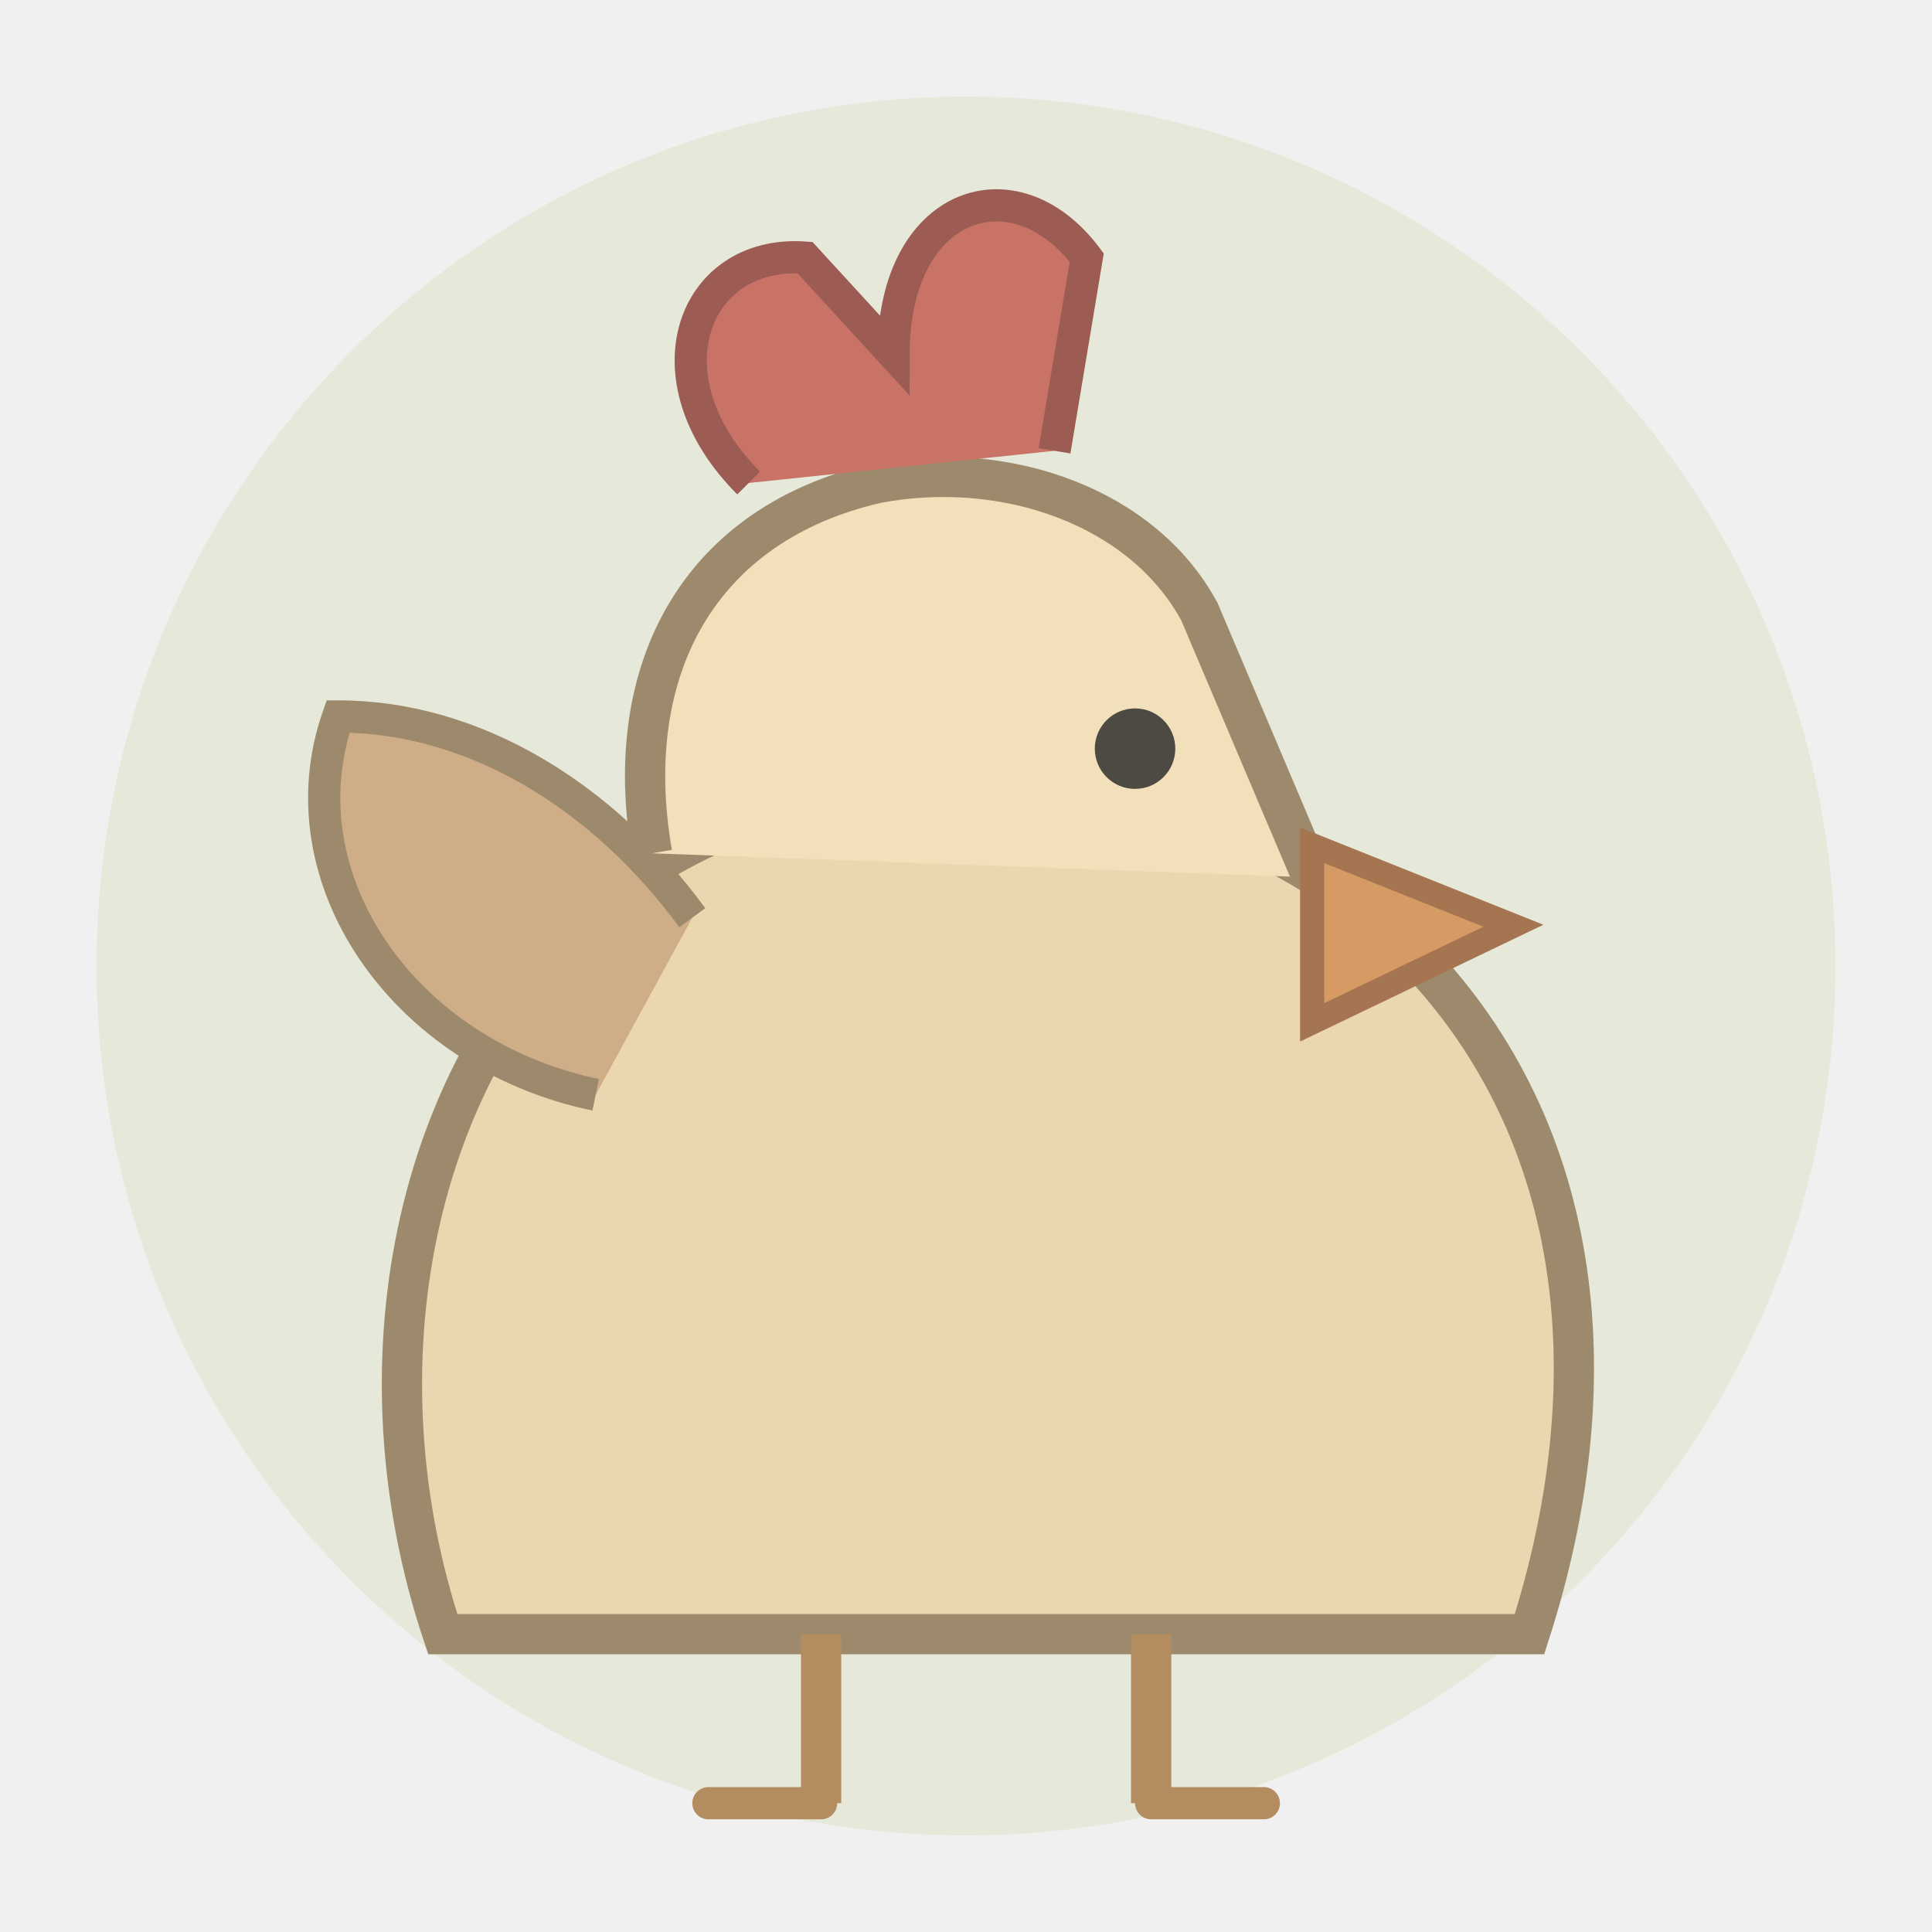
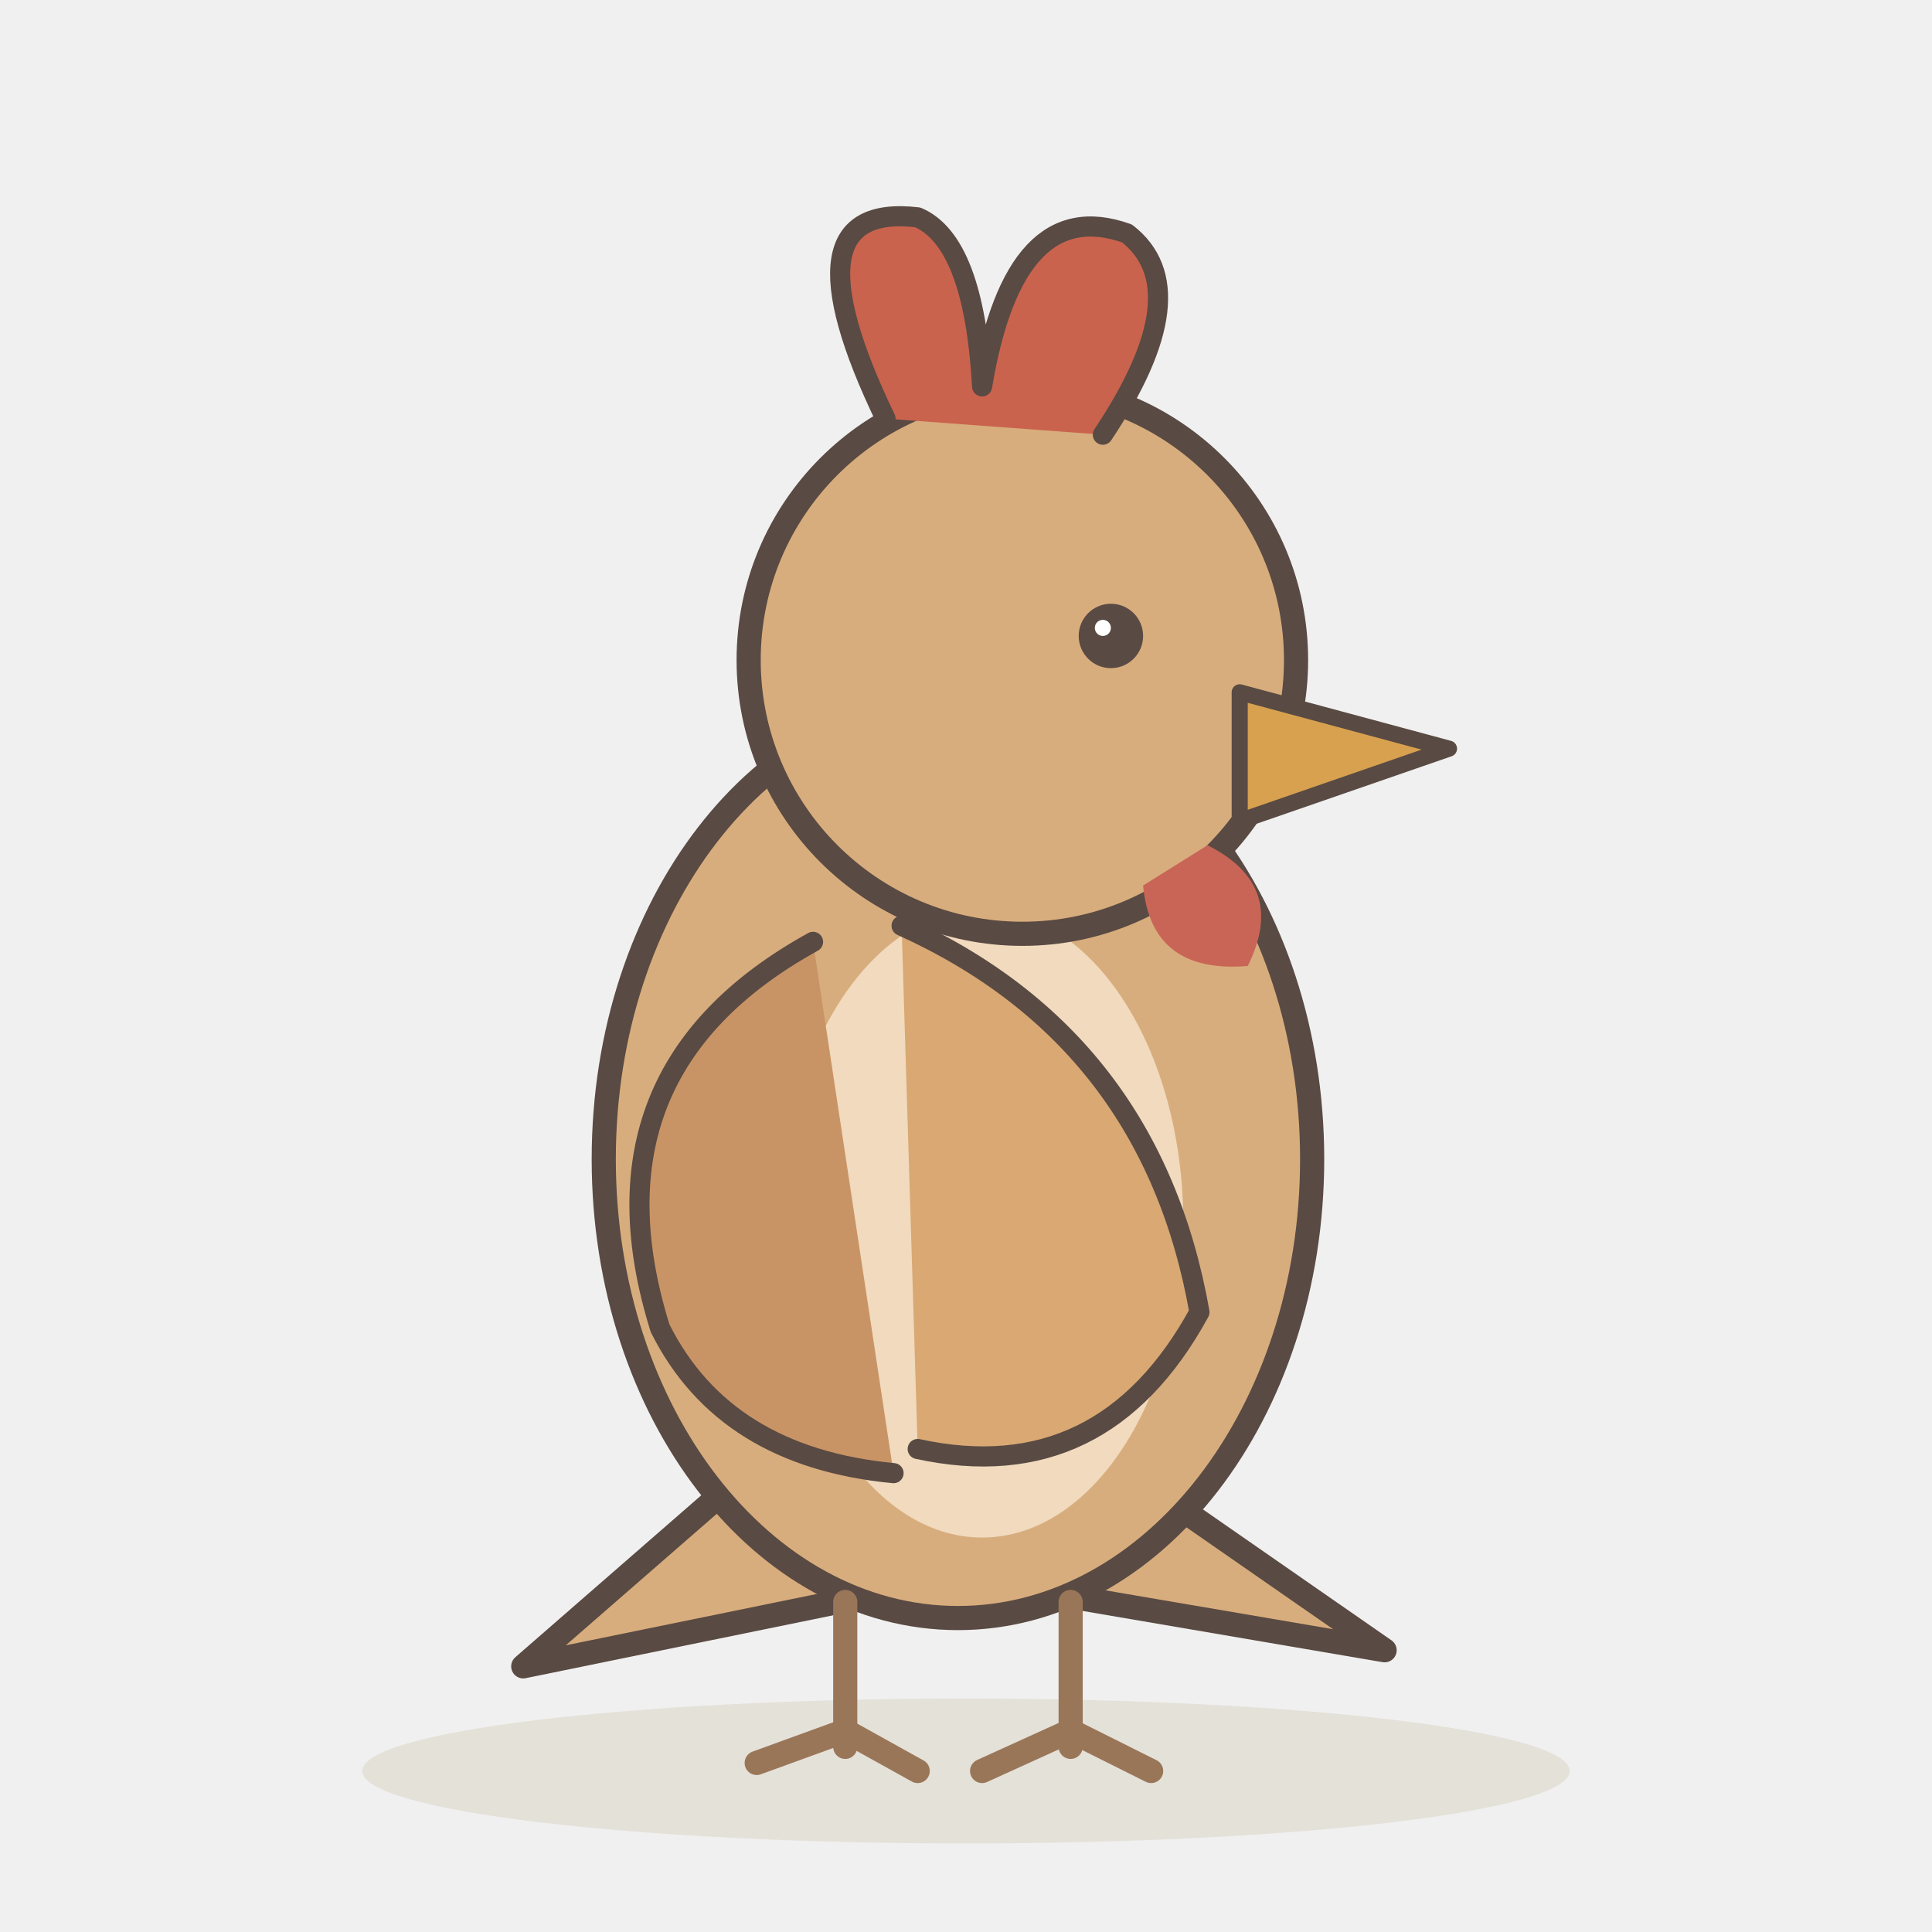
- <svg xmlns="http://www.w3.org/2000/svg" viewBox="0 0 240 240">
-   <circle cx="120" cy="120" r="108" fill="#e6e8d9" />
-   <path d="M55 203c-11-33-4-70 20-91 25-21 74-21 101 7 21 22 24 53 14 84z" fill="#ead7b0" stroke="#9d8a6d" stroke-width="5" />
-   <path d="M74 136c-24-5-39-27-32-47 17 0 33 10 44 25" fill="#cfad86" stroke="#9d8a6d" stroke-width="4" />
-   <path d="M81 106c-4-23 6-41 28-46 16-3 33 3 40 16l14 33" fill="#f2e0bb" stroke="#9d8a6d" stroke-width="5" />
-   <path d="M93 60c-13-13-7-29 7-28l11 12c0-19 15-24 24-12l-4 24" fill="#c97367" stroke="#9c5c53" stroke-width="4" />
-   <circle cx="141" cy="93" r="5" fill="#4c4a42" />
-   <path d="m163 105 25 10-25 12z" fill="#d69a64" stroke="#a57551" stroke-width="3" />
-   <path d="M102 203v21m41-21v21" stroke="#b38c5f" stroke-width="5" />
-   <path d="M102 224H88m55 0h14" stroke="#b38c5f" stroke-width="4" stroke-linecap="round" />
+ <svg xmlns="http://www.w3.org/2000/svg" viewBox="0 0 240 240" role="img" aria-label="家养鸡">
+   <g stroke-linecap="round" stroke-linejoin="round">
+     <ellipse cx="120" cy="220" rx="75" ry="9" fill="#d9d3c4" opacity=".52" />
+     <path d="M96 180 65 207l44-9m27-18 36 25-41-7" fill="#d8ad7d" stroke="#594a43" stroke-width="3" />
+     <ellipse cx="119" cy="144" rx="44" ry="57" fill="#d8ad7d" stroke="#594a43" stroke-width="3" />
+     <ellipse cx="122" cy="152" rx="25" ry="39" fill="#f2dcc1" opacity=".95" />
+     <path d="M101 117q-29 16-19 48 8 16 29 18" fill="#c99465" stroke="#594a43" stroke-width="2.5" />
+     <path d="M112 115q31 14 37 48-12 22-35 17" fill="#d9a873" stroke="#594a43" stroke-width="2.5" />
+     <path d="M105 199v18m28-18v18m-28-2-11 4m11-4 9 5m19-5-11 5m11-5 10 5" fill="none" stroke="#9a7659" stroke-width="3" />
+     <circle cx="127" cy="82" r="34" fill="#d8ad7d" stroke="#594a43" stroke-width="3" />
+     <path d="M110 52q-13-27 4-25 7 3 8 21 4-24 18-19 9 7-3 25" fill="#ca634d" stroke="#594a43" stroke-width="2.5" />
+     <circle cx="138" cy="79" r="4" fill="#594a43" />
+     <circle cx="137" cy="78" r="1" fill="#fff" />
+     <path d="m154 86 26 7-26 9z" fill="#d8a14f" stroke="#594a43" stroke-width="2" />
+     <path d="M150 105q10 5 5 15-12 1-13-10" fill="#c96556" />
+   </g>
</svg>
